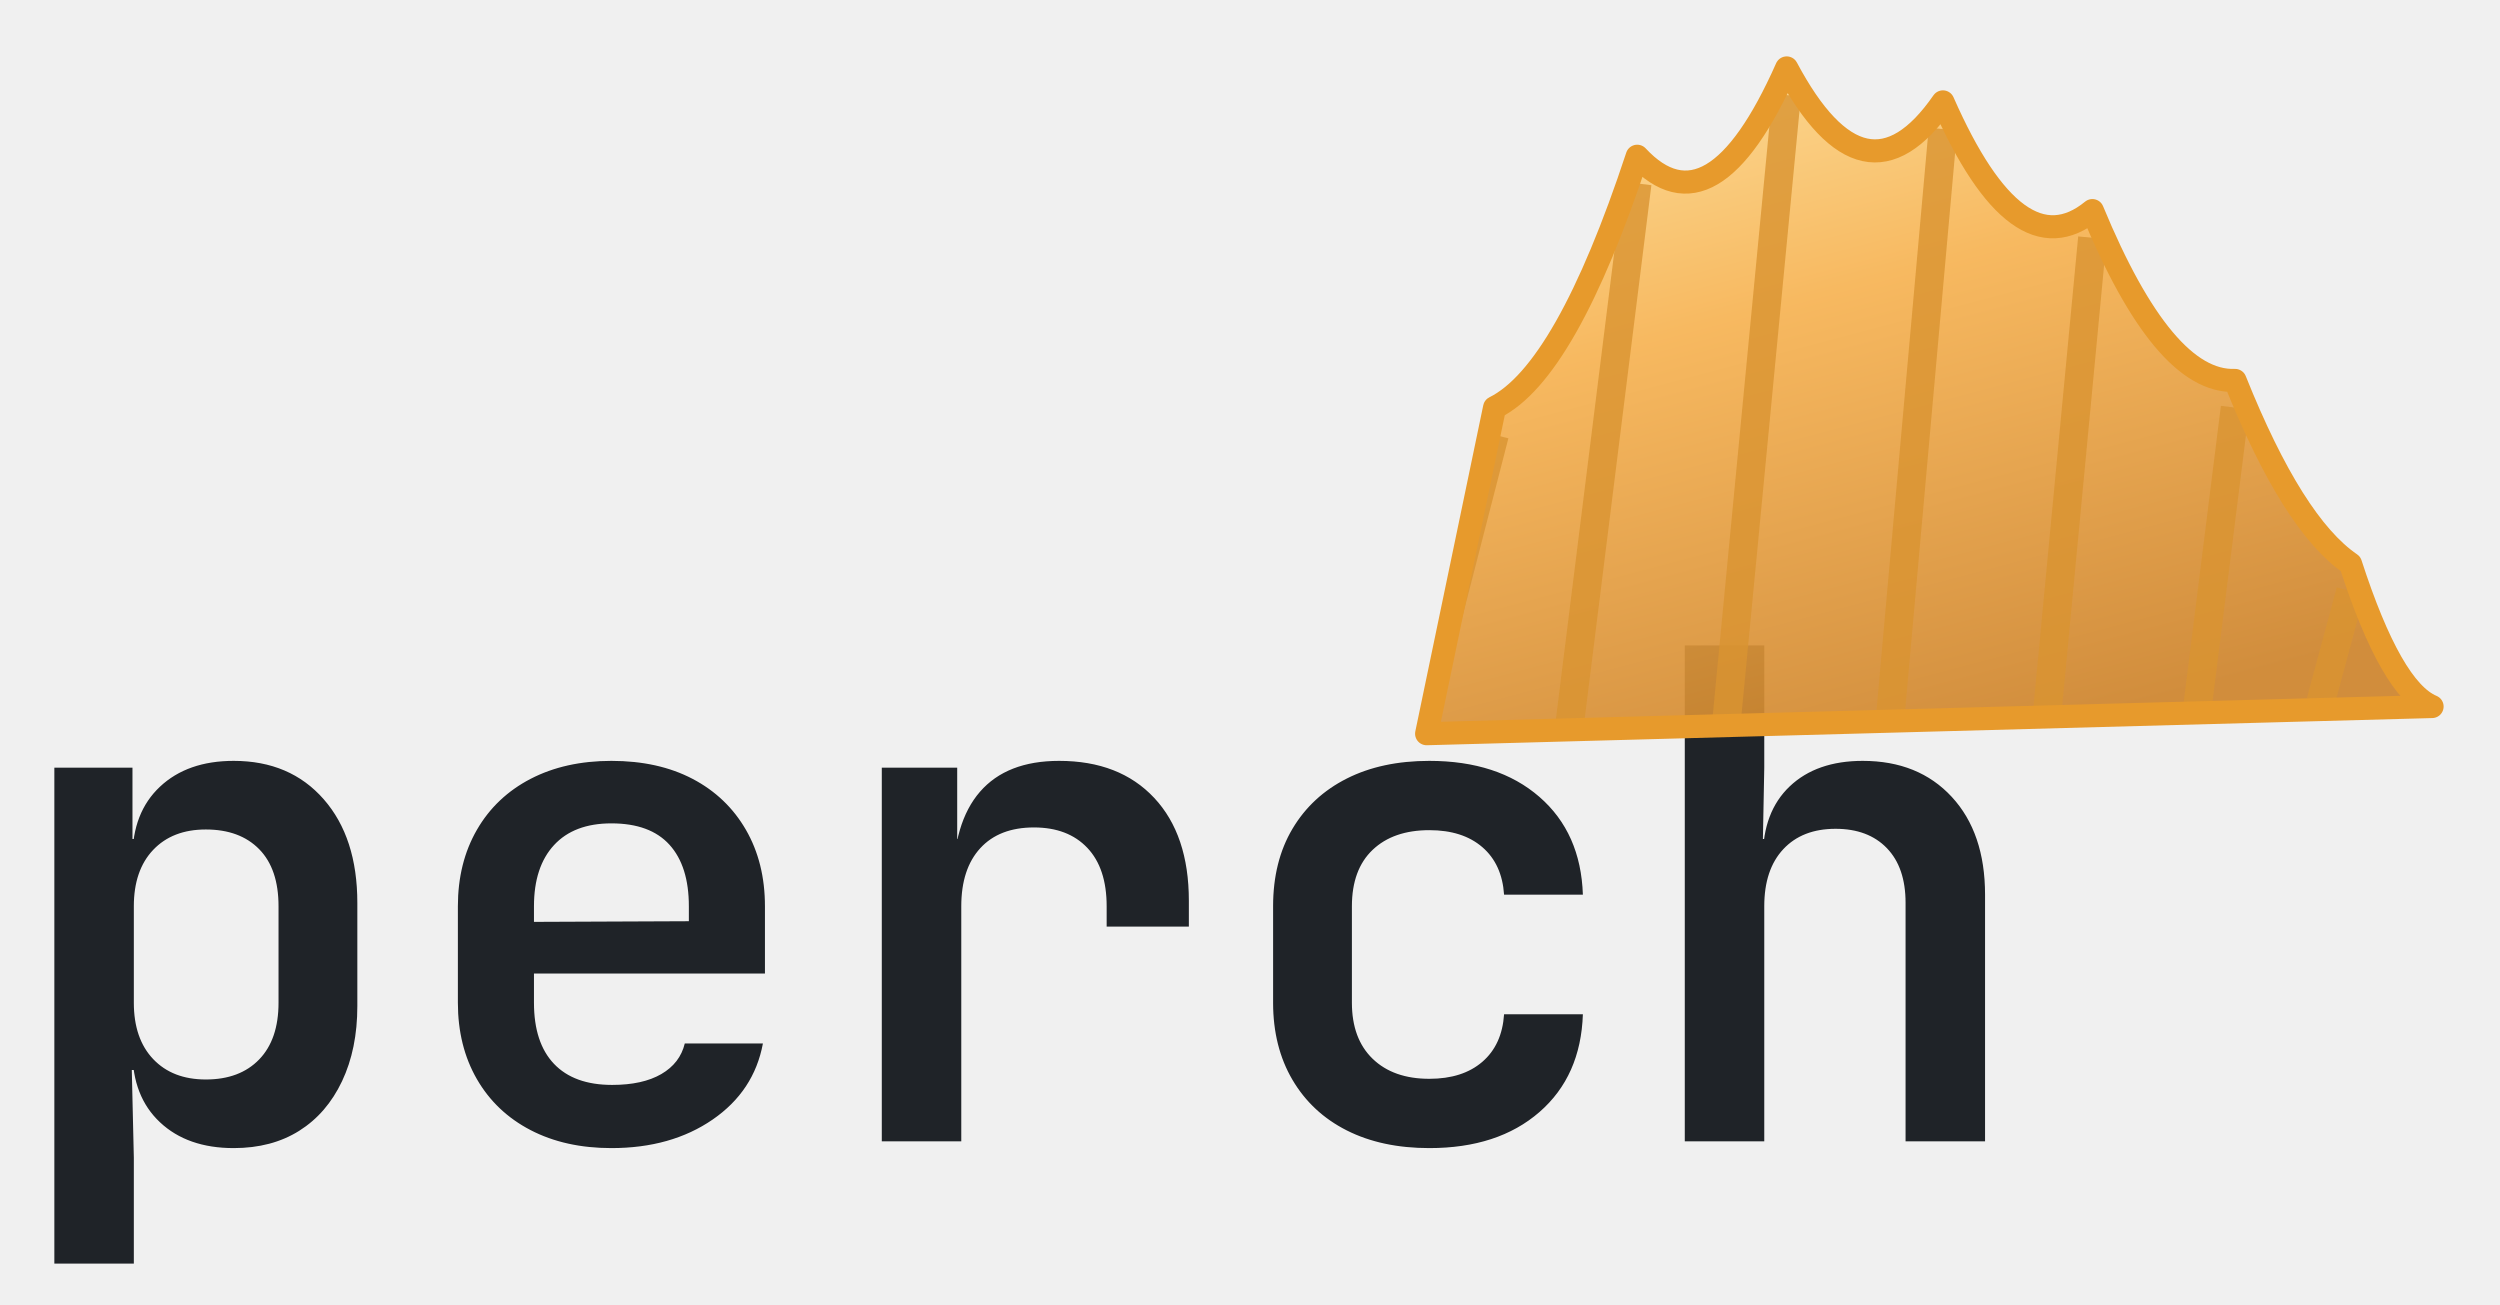
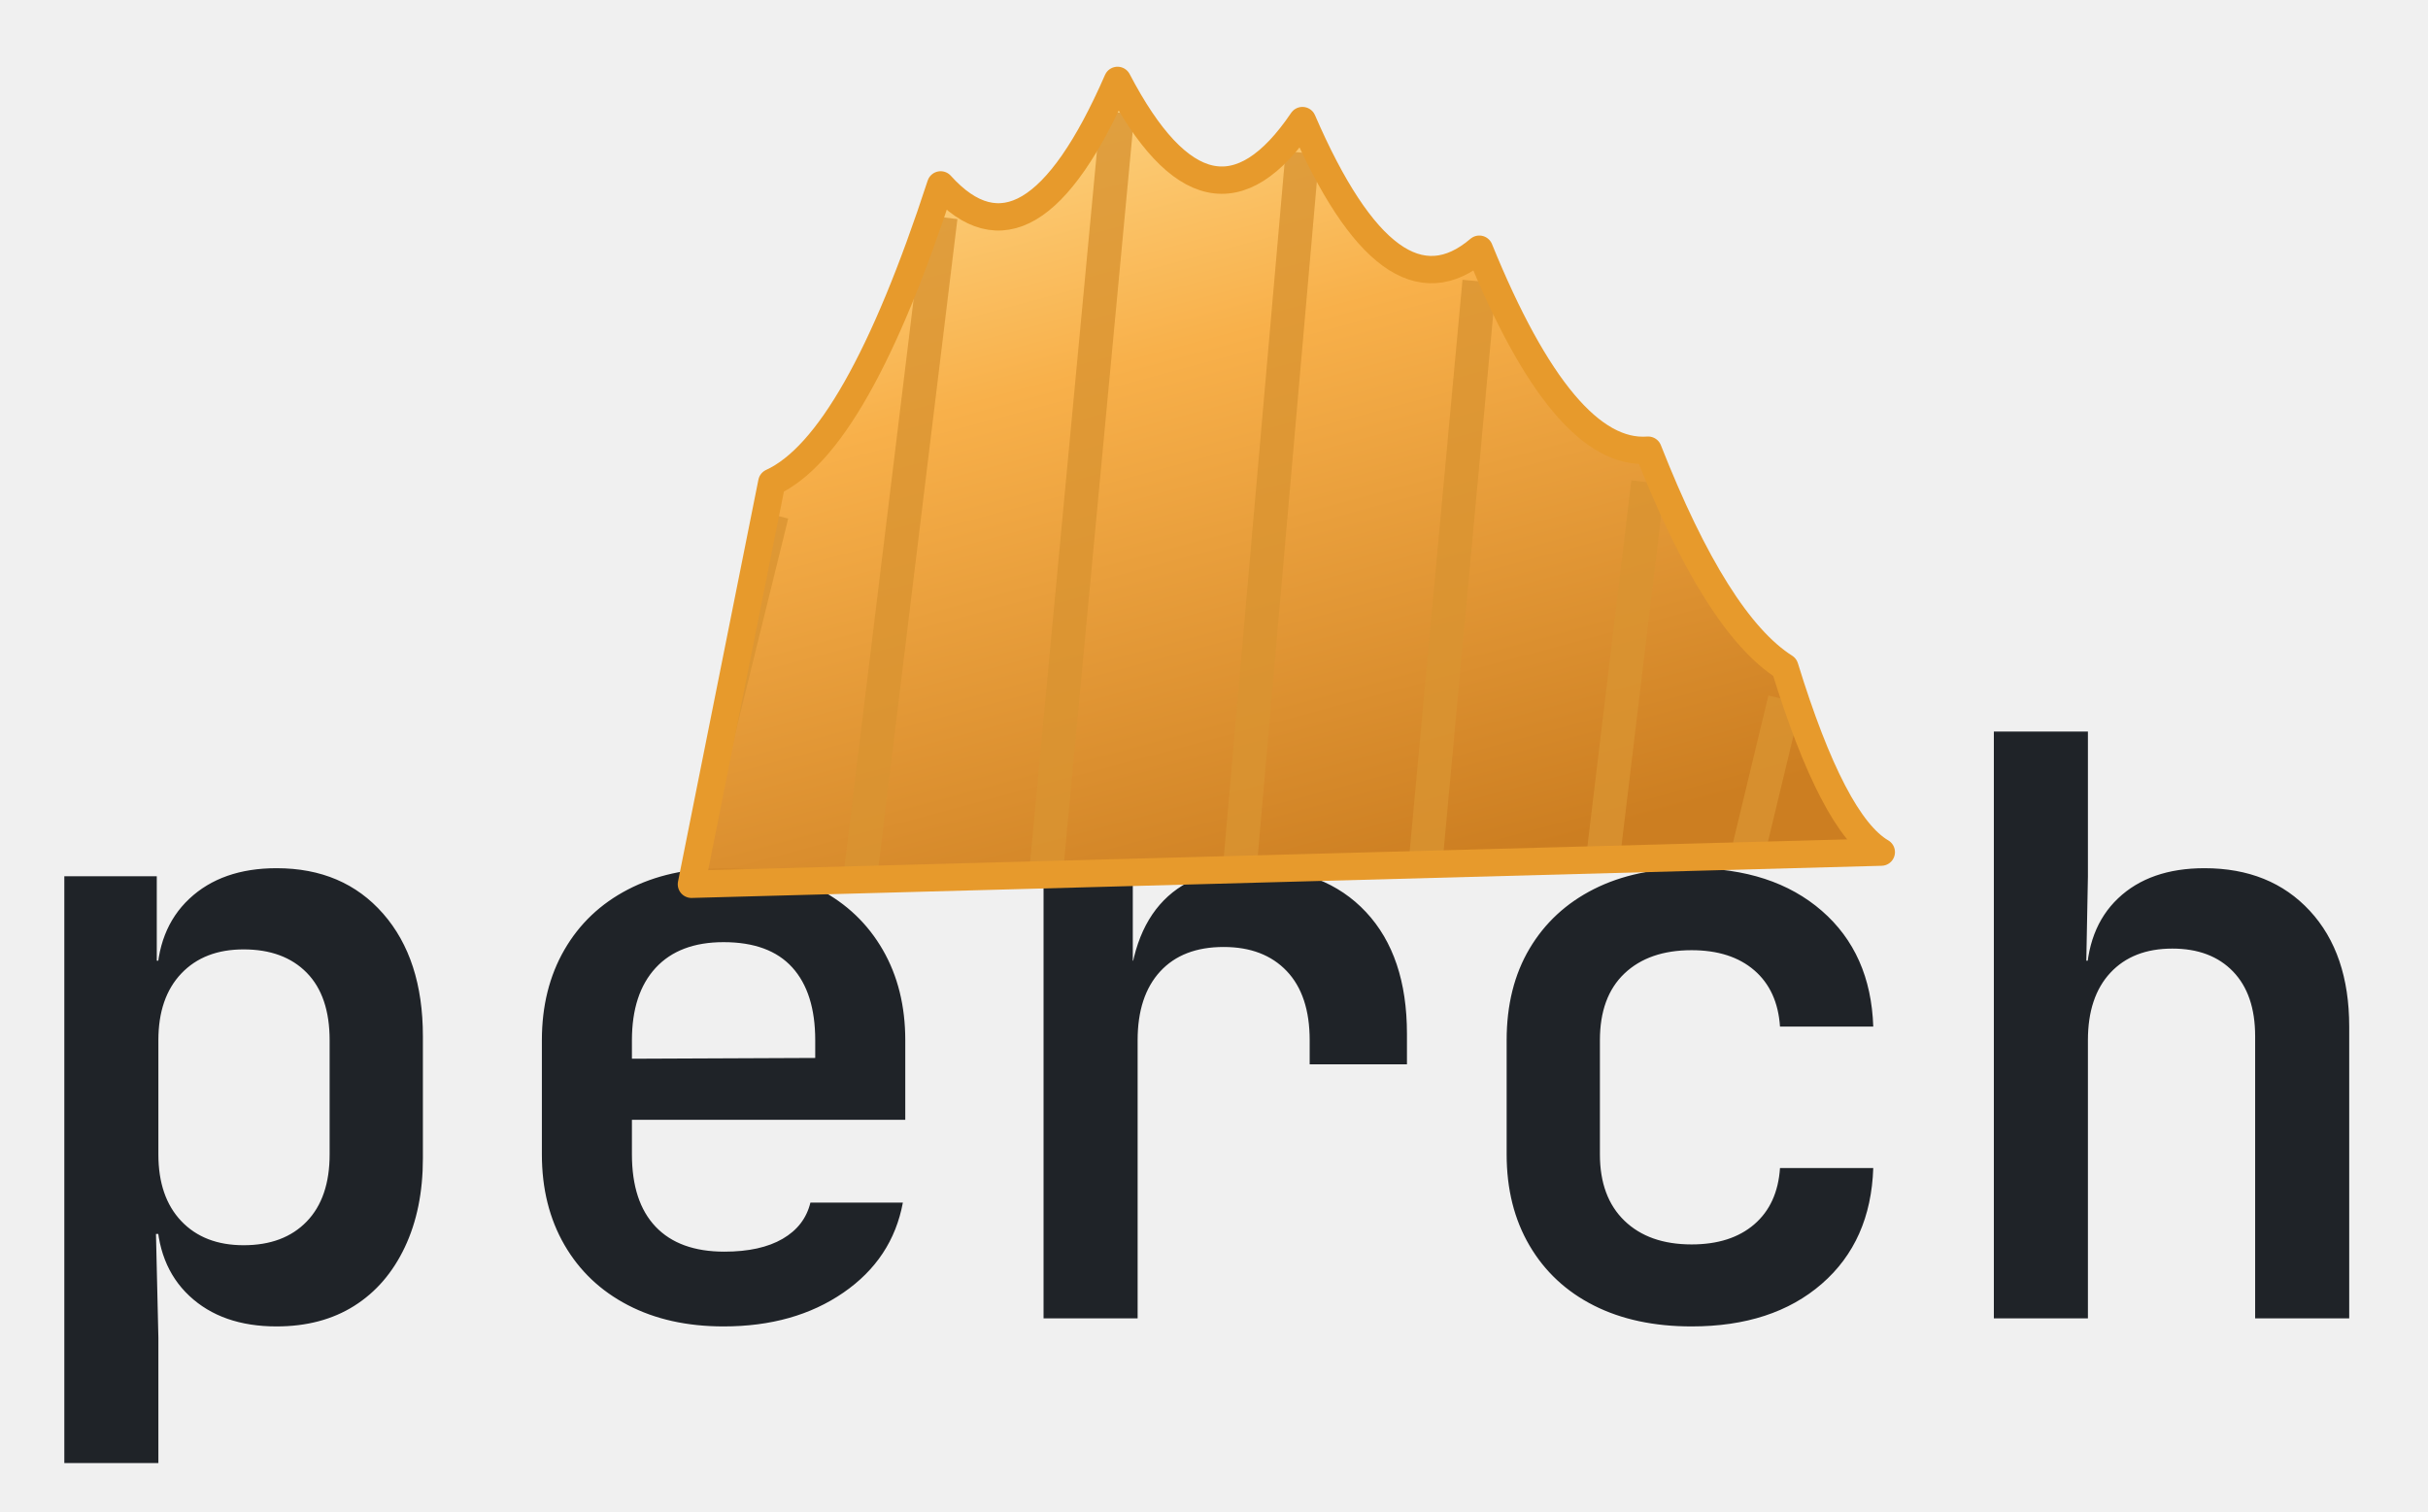
- <svg xmlns="http://www.w3.org/2000/svg" viewBox="0 -168 368 192" role="img" aria-label="perch">
+ <svg xmlns="http://www.w3.org/2000/svg" viewBox="0 -164 302 188" role="img" aria-label="perch">
  <defs>
    <mask id="finLightOut" maskUnits="userSpaceOnUse" x="-10" y="-180" width="400" height="220">
      <rect x="-10" y="-180" width="400" height="220" fill="#fff" />
-       <path d="M210 -60 L220 -108 Q230.5 -113.2 241 -145 Q252 -133.2 263 -158 Q274.5 -136.4 286 -153 Q297 -128 308 -137 Q318.5 -111.6 329 -112 Q337.5 -90.8 346 -85 Q352 -66.5 358 -64 Z" fill="#000" />
+       <path d="M86 -54 L96 -104 Q106.5 -108.8 117 -141 Q128 -128.8 139 -154 Q150.5 -132 162 -149 Q173 -123.6 184 -133 Q194.5 -107.2 205 -108 Q213.5 -86.4 222 -81 Q228 -61.5 234 -58 Z" fill="#000" />
    </mask>
    <clipPath id="finLightUnder">
-       <path d="M210 -60 L220 -108 Q230.5 -113.2 241 -145 Q252 -133.2 263 -158 Q274.5 -136.4 286 -153 Q297 -128 308 -137 Q318.5 -111.6 329 -112 Q337.5 -90.8 346 -85 Q352 -66.5 358 -64 Z" />
+       <path d="M86 -54 L96 -104 Q106.5 -108.8 117 -141 Q128 -128.8 139 -154 Q150.5 -132 162 -149 Q173 -123.6 184 -133 Q194.5 -107.2 205 -108 Q213.5 -86.4 222 -81 Q228 -61.5 234 -58 Z" />
    </clipPath>
  </defs>
  <path d="M19.70 18L8 18L8-55L19.50-55L19.50-44.50L22-44.50L19.50-41.80Q19.50-48.40 23.55-52.20Q27.60-56 34.40-56Q42.70-56 47.65-50.35Q52.60-44.70 52.60-35.10L52.60-19.90Q52.60-13.60 50.35-8.85Q48.10-4.10 44.05-1.55Q40 1 34.40 1Q27.60 1 23.55-2.80Q19.50-6.60 19.50-13.20L22-10.50L19.40-10.50L19.70 2.40L19.70 18M30.30-9.10Q35.30-9.10 38.15-12.05Q41-15 41-20.40L41-34.60Q41-40.10 38.15-43Q35.30-45.90 30.30-45.90Q25.40-45.90 22.55-42.90Q19.70-39.90 19.70-34.60L19.70-20.40Q19.70-15.10 22.55-12.10Q25.40-9.10 30.30-9.10M90 1Q83.20 1 78.10-1.65Q73-4.30 70.20-9.15Q67.40-14 67.40-20.40L67.40-34.60Q67.40-41 70.20-45.85Q73-50.70 78.10-53.35Q83.20-56 90-56Q96.90-56 101.95-53.35Q107-50.70 109.80-45.85Q112.60-41 112.60-34.60L112.60-24.70L78.60-24.70L78.60-20.40Q78.60-14.50 81.55-11.40Q84.50-8.30 90.10-8.30Q94.60-8.30 97.35-9.90Q100.10-11.50 100.80-14.40L112.30-14.40Q111-7.40 104.90-3.20Q98.80 1 90 1M102.20-32.40L101.40-31.50L101.40-34.60Q101.40-40.50 98.55-43.65Q95.70-46.80 90-46.80Q84.50-46.80 81.55-43.60Q78.60-40.40 78.60-34.60L78.60-32.30L102.20-32.40M141.50 0L129.80 0L129.80-55L140.90-55L140.90-44.50L143.80-44.50L140.30-38Q140.30-46.90 144.25-51.45Q148.20-56 155.90-56Q164.80-56 169.90-50.55Q175-45.10 175-35.40L175-31.60L162.90-31.60L162.90-34.60Q162.90-40.20 160.05-43.20Q157.20-46.20 152.20-46.20Q147.10-46.20 144.30-43.15Q141.50-40.10 141.50-34.60L141.50 0M210.40 1Q203.40 1 198.25-1.60Q193.10-4.20 190.25-9.05Q187.40-13.90 187.40-20.40L187.40-34.60Q187.40-41.20 190.25-46Q193.10-50.80 198.25-53.40Q203.40-56 210.40-56Q220.50-56 226.60-50.70Q232.70-45.40 233-36.30L221.40-36.30Q221.10-40.80 218.20-43.30Q215.30-45.80 210.40-45.80Q205.10-45.80 202.05-42.90Q199-40 199-34.60L199-20.40Q199-15.10 202.05-12.15Q205.10-9.20 210.40-9.20Q215.30-9.20 218.20-11.70Q221.10-14.20 221.40-18.70L233-18.70Q232.70-9.60 226.60-4.30Q220.50 1 210.40 1M259.70 0L248 0L248-73L259.70-73L259.70-55L259.50-44.50L262.50-44.50L259.50-41.80Q259.50-48.50 263.45-52.25Q267.40-56 274.20-56Q282.40-56 287.30-50.70Q292.20-45.40 292.20-36.30L292.20 0L280.50 0L280.50-35.10Q280.50-40.30 277.75-43.15Q275-46 270.20-46Q265.30-46 262.50-43Q259.70-40 259.70-34.60" fill="#1f2328" mask="url(#finLightOut)" />
  <g clip-path="url(#finLightUnder)">
-     <path d="M19.70 18L8 18L8-55L19.50-55L19.50-44.50L22-44.50L19.50-41.80Q19.50-48.40 23.55-52.20Q27.60-56 34.40-56Q42.70-56 47.65-50.35Q52.60-44.70 52.60-35.10L52.60-19.90Q52.60-13.60 50.35-8.85Q48.10-4.10 44.05-1.55Q40 1 34.40 1Q27.60 1 23.55-2.80Q19.50-6.60 19.50-13.20L22-10.50L19.40-10.50L19.70 2.40L19.70 18M30.30-9.10Q35.30-9.10 38.15-12.05Q41-15 41-20.40L41-34.60Q41-40.10 38.15-43Q35.30-45.90 30.30-45.90Q25.40-45.90 22.55-42.90Q19.70-39.90 19.70-34.60L19.70-20.40Q19.70-15.10 22.55-12.10Q25.40-9.10 30.30-9.10M90 1Q83.20 1 78.10-1.65Q73-4.30 70.20-9.15Q67.40-14 67.40-20.40L67.40-34.60Q67.40-41 70.20-45.85Q73-50.70 78.10-53.35Q83.20-56 90-56Q96.90-56 101.95-53.35Q107-50.70 109.80-45.85Q112.60-41 112.60-34.60L112.60-24.70L78.60-24.70L78.60-20.40Q78.60-14.50 81.55-11.40Q84.50-8.30 90.10-8.30Q94.60-8.30 97.35-9.90Q100.10-11.50 100.80-14.40L112.30-14.40Q111-7.40 104.90-3.20Q98.80 1 90 1M102.20-32.40L101.40-31.50L101.40-34.60Q101.40-40.50 98.55-43.65Q95.70-46.80 90-46.80Q84.50-46.80 81.55-43.60Q78.60-40.40 78.60-34.60L78.60-32.30L102.20-32.40M141.50 0L129.80 0L129.80-55L140.90-55L140.90-44.50L143.80-44.50L140.30-38Q140.30-46.90 144.25-51.45Q148.20-56 155.90-56Q164.80-56 169.90-50.55Q175-45.10 175-35.40L175-31.60L162.90-31.60L162.90-34.60Q162.90-40.20 160.05-43.20Q157.20-46.20 152.20-46.20Q147.10-46.20 144.30-43.15Q141.50-40.10 141.50-34.60L141.50 0M210.40 1Q203.40 1 198.25-1.60Q193.10-4.20 190.25-9.05Q187.40-13.90 187.40-20.40L187.40-34.60Q187.40-41.20 190.25-46Q193.10-50.80 198.25-53.40Q203.40-56 210.40-56Q220.50-56 226.60-50.70Q232.70-45.40 233-36.30L221.40-36.30Q221.10-40.80 218.20-43.30Q215.30-45.80 210.40-45.80Q205.10-45.80 202.05-42.90Q199-40 199-34.60L199-20.40Q199-15.10 202.05-12.15Q205.10-9.20 210.40-9.20Q215.30-9.20 218.20-11.70Q221.10-14.20 221.40-18.70L233-18.70Q232.70-9.60 226.60-4.30Q220.50 1 210.40 1M259.70 0L248 0L248-73L259.70-73L259.70-55L259.50-44.50L262.50-44.50L259.50-41.80Q259.50-48.50 263.45-52.25Q267.40-56 274.20-56Q282.40-56 287.30-50.70Q292.20-45.40 292.20-36.30L292.20 0L280.50 0L280.50-35.10Q280.50-40.30 277.75-43.15Q275-46 270.20-46Q265.30-46 262.50-43Q259.70-40 259.70-34.60" fill="#1f2328" fill-opacity="0.42" />
+     <path d="M19.70 18L8 18L8-55L19.50-55L19.50-44.50L22-44.50L19.50-41.80Q19.50-48.40 23.55-52.20Q27.60-56 34.40-56Q42.70-56 47.65-50.35Q52.60-44.70 52.60-35.10L52.60-19.90Q52.60-13.60 50.35-8.85Q48.10-4.10 44.05-1.55Q40 1 34.40 1Q27.60 1 23.55-2.80Q19.50-6.60 19.50-13.20L22-10.50L19.40-10.50L19.70 2.40L19.70 18M30.30-9.10Q35.30-9.10 38.15-12.05Q41-15 41-20.40L41-34.60Q41-40.10 38.15-43Q35.30-45.90 30.30-45.90Q25.40-45.90 22.55-42.90Q19.70-39.90 19.70-34.60L19.70-20.40Q19.70-15.10 22.55-12.10Q25.40-9.10 30.30-9.10M90 1Q83.20 1 78.10-1.65Q73-4.30 70.20-9.15Q67.40-14 67.40-20.40L67.40-34.60Q67.40-41 70.20-45.85Q73-50.70 78.10-53.35Q83.20-56 90-56Q96.90-56 101.95-53.35Q107-50.70 109.80-45.85Q112.60-41 112.60-34.60L112.60-24.70L78.60-24.70L78.60-20.40Q78.60-14.50 81.55-11.40Q84.50-8.30 90.10-8.30Q94.60-8.30 97.35-9.90Q100.10-11.50 100.80-14.40L112.30-14.40Q111-7.40 104.90-3.20Q98.80 1 90 1M102.20-32.40L101.40-31.50L101.40-34.60Q101.40-40.50 98.55-43.65Q95.70-46.80 90-46.80Q84.50-46.80 81.55-43.60Q78.60-40.40 78.60-34.60L78.60-32.30L102.20-32.40M141.50 0L129.80 0L129.80-55L140.90-55L140.90-44.50L143.80-44.50L140.30-38Q140.30-46.90 144.25-51.45Q148.20-56 155.90-56Q164.80-56 169.90-50.55Q175-45.10 175-35.40L175-31.60L162.90-31.60L162.90-34.60Q162.90-40.20 160.05-43.20Q157.20-46.20 152.20-46.20Q147.10-46.20 144.30-43.15Q141.50-40.10 141.50-34.60L141.50 0M210.40 1Q203.40 1 198.25-1.60Q193.10-4.20 190.25-9.05Q187.40-13.90 187.40-20.40L187.40-34.60Q187.40-41.20 190.25-46Q193.10-50.80 198.25-53.40Q203.40-56 210.40-56Q220.50-56 226.60-50.70Q232.70-45.40 233-36.30L221.40-36.30Q221.10-40.80 218.20-43.30Q215.30-45.80 210.40-45.80Q205.10-45.80 202.05-42.90Q199-40 199-34.60L199-20.40Q199-15.10 202.05-12.15Q205.10-9.20 210.40-9.20Q215.30-9.20 218.20-11.70Q221.10-14.20 221.40-18.70L233-18.70Q232.70-9.60 226.60-4.30Q220.50 1 210.40 1M259.70 0L248 0L248-73L259.70-73L259.70-55L259.50-44.50L262.50-44.50L259.50-41.80Q259.50-48.50 263.45-52.25Q267.40-56 274.20-56Q282.40-56 287.30-50.70Q292.20-45.40 292.20-36.30L292.20 0L280.50 0L280.50-35.10Q280.50-40.30 277.75-43.15Q275-46 270.20-46Q265.30-46 262.50-43Q259.70-40 259.70-34.60" fill="#1f2328" fill-opacity="0.3" />
  </g>
  <defs>
    <linearGradient id="finLight" x1="0.2" y1="0" x2="0.6" y2="1">
      <stop offset="0%" stop-color="#ffd680" />
      <stop offset="36%" stop-color="#f9ab3c" />
      <stop offset="100%" stop-color="#c9740f" />
    </linearGradient>
    <clipPath id="finLightClip">
-       <path d="M210 -60 L220 -108 Q230.5 -113.2 241 -145 Q252 -133.2 263 -158 Q274.5 -136.4 286 -153 Q297 -128 308 -137 Q318.5 -111.6 329 -112 Q337.5 -90.8 346 -85 Q352 -66.5 358 -64 Z" />
+       <path d="M86 -54 L96 -104 Q106.5 -108.8 117 -141 Q128 -128.8 139 -154 Q150.5 -132 162 -149 Q173 -123.6 184 -133 Q194.5 -107.2 205 -108 Q213.5 -86.4 222 -81 Q228 -61.5 234 -58 Z" />
    </clipPath>
  </defs>
  <g>
-     <path d="M210 -60 L220 -108 Q230.5 -113.2 241 -145 Q252 -133.2 263 -158 Q274.5 -136.4 286 -153 Q297 -128 308 -137 Q318.5 -111.6 329 -112 Q337.5 -90.8 346 -85 Q352 -66.5 358 -64 Z" fill="url(#finLight)" fill-opacity="0.8" />
+     <path d="M86 -54 L96 -104 Q106.5 -108.8 117 -141 Q128 -128.8 139 -154 Q150.5 -132 162 -149 Q173 -123.6 184 -133 Q194.5 -107.2 205 -108 Q213.5 -86.4 222 -81 Q228 -61.5 234 -58 Z" fill="url(#finLight)" fill-opacity="0.92" />
    <g clip-path="url(#finLightClip)">
-       <path d="M220 -104 L209 -61.3 M241 -141 L231.1 -61.8 M263 -154 L254.2 -62.4 M286 -149 L278.3 -63.1 M308 -133 L301.4 -63.6 M329 -108 L323.5 -64.2 M346 -81 L341.6 -64.7" fill="none" stroke="#d99331" stroke-opacity="0.8" stroke-width="4.2" />
+       <path d="M96 -100 L85 -55.3 M117 -137 L107.1 -55.8 M139 -150 L130.2 -56.4 M162 -145 L154.3 -57.1 M184 -129 L177.4 -57.6 M205 -104 L199.5 -58.2 M222 -77 L217.6 -58.7" fill="none" stroke="#d99331" stroke-opacity="0.8" stroke-width="4.2" />
    </g>
-     <path d="M210 -60 L220 -108 Q230.5 -113.2 241 -145 Q252 -133.2 263 -158 Q274.5 -136.4 286 -153 Q297 -128 308 -137 Q318.5 -111.6 329 -112 Q337.5 -90.8 346 -85 Q352 -66.5 358 -64 Z" fill="none" stroke="#e79a2c" stroke-width="3.4" stroke-linejoin="round" stroke-linecap="round" />
+     <path d="M86 -54 L96 -104 Q106.5 -108.8 117 -141 Q128 -128.8 139 -154 Q150.5 -132 162 -149 Q173 -123.6 184 -133 Q194.5 -107.2 205 -108 Q213.5 -86.4 222 -81 Q228 -61.5 234 -58 Z" fill="none" stroke="#e79a2c" stroke-width="3.4" stroke-linejoin="round" stroke-linecap="round" />
  </g>
</svg>
